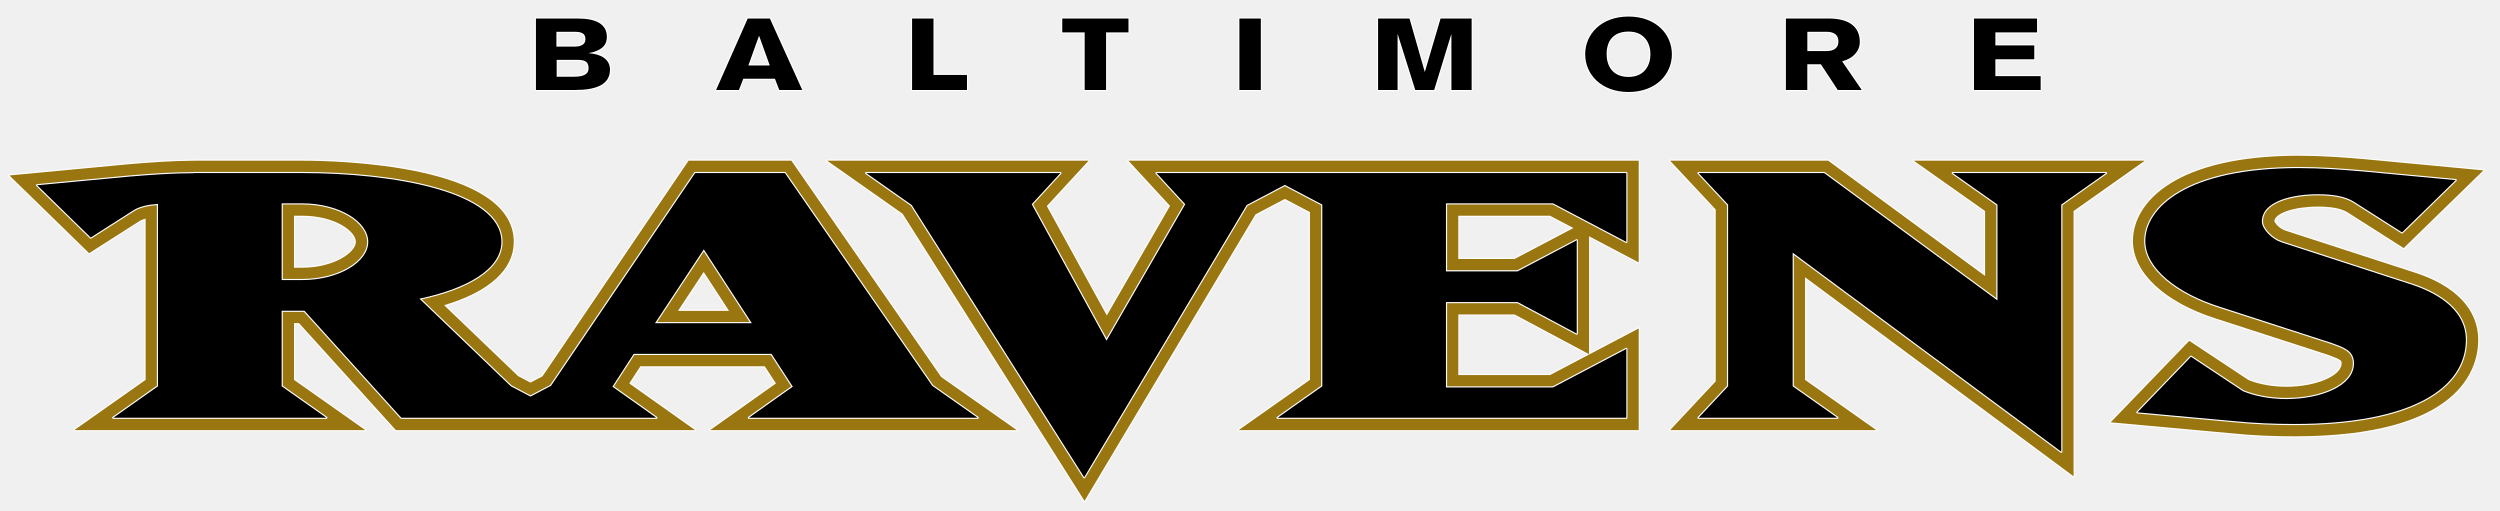
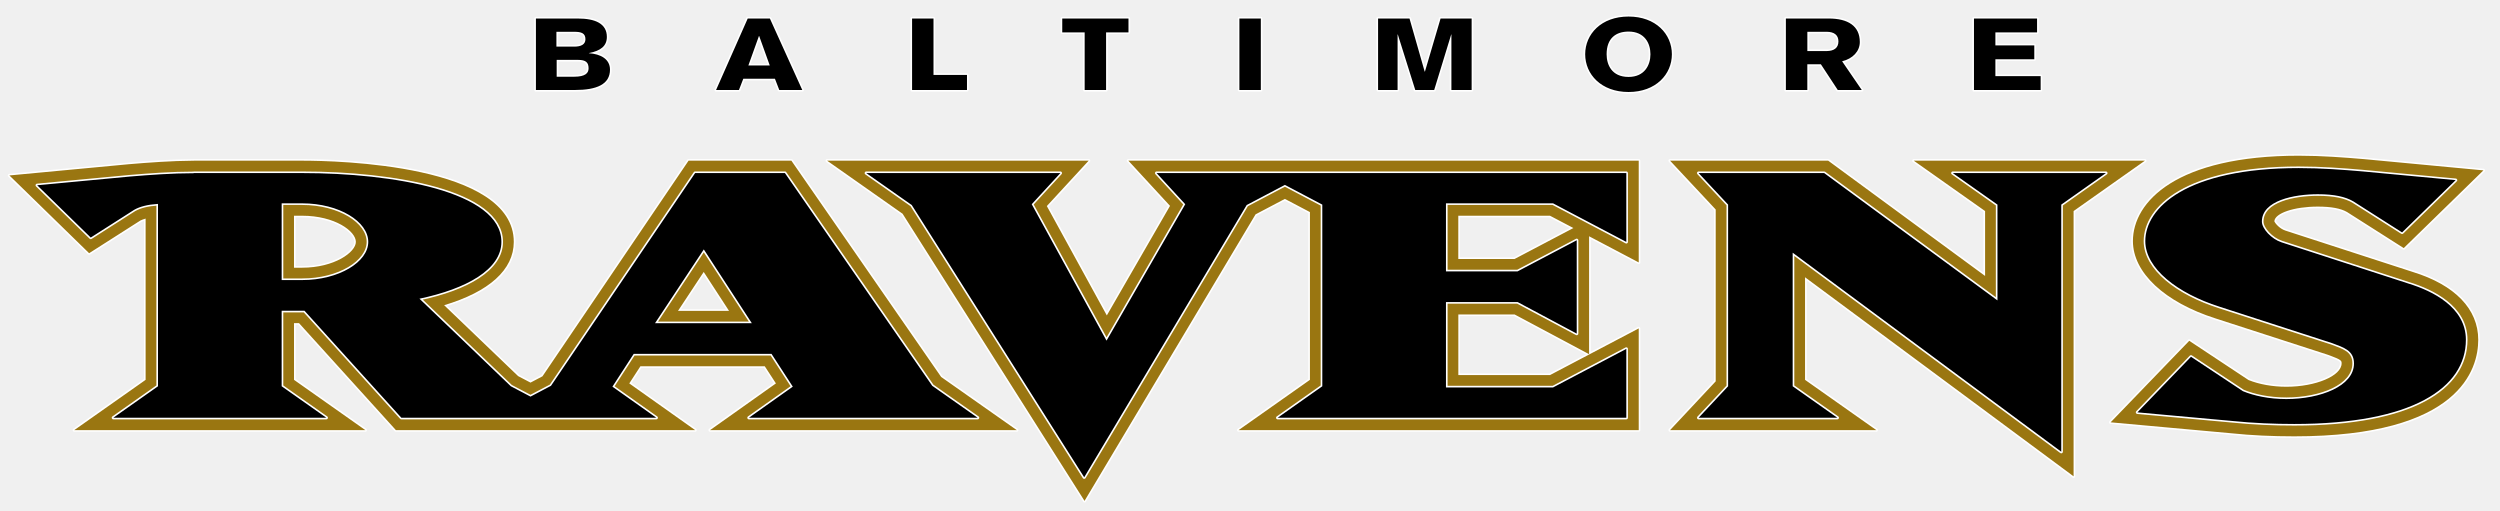
<svg xmlns="http://www.w3.org/2000/svg" xml:space="preserve" height="39.333" viewBox="0 0 192.695 39.333" width="192.69" version="1.1">
  <style>
    path{
        stroke:#fff;
-         stroke-width:0.7;
+         stroke-width:1;
        paint-order:stroke fill;
        stroke-linejoin:round;
    }
    </style>
  <g transform="matrix(1.25 0 0 -1.25 -286.04 512.35)">
    <g transform="matrix(.25 0 0 .25 229.41 295.59)">
      <path d="m705.89 42.906c-37.767 0-51.174 14.187-51.174 26.33 0 9.707 9.774 18.836 25.49 23.842 0 0 33.795 10.932 34.627 11.207 0.156 0.059 0.764 0.281 0.764 0.281 3.461 1.285 3.461 1.582 3.461 2.377 0 3.832-7.961 7.197-17.045 7.197-4.241 0-8.349-0.742-11.646-2.064-0.721-0.475-18.285-12.105-18.285-12.105l-24.242 25.133 37.545 3.408c5.63 0.594 12.233 0.914 19.051 0.914 51.218 0 56.744-20.818 56.744-29.768 0-9.455-7.161-16.89-20.166-20.908l-39.29-12.758c-1.753-0.565-3.158-2.207-3.41-2.875 0.178-2.51 6.107-4.521 13.4-4.521 4.122 0 7.054 0.548 9 1.662 0.223 0.148 17.492 11.127 17.492 11.127l24.576-23.961-36.877-3.469c-5.986-0.505-12.938-1.047-20.016-1.047zm-649 1.537c-7.019 0.044-13.992 0.581-19.979 1.078-0.037 0.015-36.906 3.469-36.906 3.469l24.584 23.975s15.583-9.923 15.828-10.094c0.423-0.23 1.023-0.394 1.588-0.58v49.719c-2.518 1.768-21.998 15.5-21.998 15.5h89.742s-19.474-13.732-21.992-15.5v-17.484h1.545c2.102 2.325 29.865 32.984 29.865 32.984h92.268s-16.68-11.816-20.312-14.4c1.456-2.236 2.449-3.774 3.43-5.281h38.348c0.98 1.508 1.982 3.046 3.438 5.281-3.624 2.585-20.305 14.4-20.305 14.4h94.562s-22.303-15.665-23.32-16.393c-0.765-1.099-46.168-66.674-46.168-66.674h-31.707s-43.992 64.937-45.039 66.475c-0.297 0.163-1.679 0.883-3.691 1.945-2.176-1.129-3.623-1.902-3.816-2.006-0.61-0.6-16.18-15.51-22.81-21.86 13.89-4.152 21.47-10.956 21.47-19.52 0-23.819-54.352-25.037-65.248-25.037h-33.371zm195.24 0s22.133 15.553 23.262 16.355c0.81 1.255 56.09 88.531 56.09 88.531s51.657-86.548 52.734-88.346c0.579-0.304 4.33-2.279 9.039-4.76 3.766 1.976 6.772 3.572 7.723 4.062v51.723c-2.518 1.768-21.99 15.5-21.99 15.5h123.36v-31.357s-25.795 13.577-27.348 14.387h-28.268v-18.695h17.336c1.53 0.81 22.979 12.256 22.979 12.256v-36.355c4.761 2.51 15.301 8.065 15.301 8.065v-31.365h-86.727-70.619s10.495 11.395 12.842 13.928c-2.117 3.684-14.802 25.667-19.488 33.777-4.486-8.185-16.496-30.094-18.494-33.719 2.325-2.525 12.895-13.986 12.895-13.986h-80.623zm259.88 0l14.074 15.049v52.979c-1.627 1.738-14.074 15.039-14.074 15.039h63.6s-19.467-13.718-21.984-15.5v-31.633c10.443 7.754 82.797 61.379 82.797 61.379v-81.789c2.51-1.782 21.984-15.523 21.984-15.523h-12.023-59.232s19.466 13.741 21.984 15.523v20.01c-9.544-7.011-48.365-35.533-48.365-35.533h-48.76zm-424.26 16.965h2.504c10.123 0 16.576 4.782 16.576 8.072 0 3.164-6.609 7.955-16.576 7.955h-2.504v-16.027zm358.97 0h28.268c0.512 0.275 3.916 2.057 7.221 3.795-0.186 0.089-16.624 8.75-18.146 9.545h-17.342v-13.34zm-232.65 17.334c2.637 4.04 4.814 7.399 7.807 11.996h-15.73c3.053-4.612 5.272-7.971 7.924-11.996z" transform="matrix(.8 0 0 -.8 0 453.08)" fill="#9a7611" />
      <path d="m499.21 0c-8.43 0-13.369 5.436-13.369 11.623 0 6.187 4.939 11.639 13.369 11.639 8.422 0 13.361-5.452 13.361-11.639 0-6.187-4.94-11.623-13.36-11.623zm-336.87 0.609v22.035h12.039c6.714 0 10.799-1.745 10.799-6.283 0-3.246-2.896-4.826-6.498-5.049v-0.053c3.602-0.683 5.533-2.162 5.533-4.984 0-4.115-3.609-5.666-8.949-5.666h-12.924zm65.299 0-9.758 22.035h7.055l1.338-3.467h9.758l1.338 3.467h7.092l-9.988-22.035h-6.834zm50.676 0v22.035h16.928v-4.641h-10.324v-17.395h-6.604zm46.301 0v4.277h6.908v17.758h6.604v-17.758h6.906v-4.277h-20.418zm54.613 0v22.035h6.609v-22.035h-6.609zm42.758 0v22.035h6.016v-17.111h0.074l5.377 17.111h5.832l5.242-17.111h0.068v17.111h6.238v-22.035h-9.582l-4.82 16.369h-0.074l-4.678-16.369h-9.693zm125.73 0v22.035h6.611v-7.924h4.188l5.199 7.924h7.398l-6.061-8.852c3.305-0.802 5.459-3.098 5.459-5.936 0-4.954-3.64-7.248-9.582-7.248h-13.213zm57.992 0v22.035h20.559v-4.269h-13.955v-5.207h11.994v-4.264h-11.994v-4.018h12.848v-4.277h-19.451zm-106.5 4.025c4.894 0 6.752 3.535 6.752 6.988 0 3.402-1.857 6.996-6.752 6.996-5.199 0-6.76-3.78-6.76-6.996 0-4.954 2.89-6.988 6.76-6.988zm-330.55 0.066h5.496c2.191 0 3.453 0.43 3.453 2.287 0 1.604-1.336 2.289-3.453 2.289h-5.496v-4.576zm385.68 0h6.045c2.117 0.03 3.535 0.928 3.535 2.963 0 2.042-1.418 2.943-3.535 2.973h-6.045v-5.936zm-323.24 1.301h0.074l3.268 9.09h-6.604l3.262-9.09zm-62.359 7.359h6.572c2.443 0 3.262 0.801 3.262 2.621 0 1.426-0.966 2.57-4.457 2.57h-5.377v-5.191zm537.15 33.363c-34.73 0-47.355 12.27-47.355 22.512 0 8.445 9.96 16.109 22.824 20.201l34.729 11.238c3.394 1.292 6.789 2.175 6.789 6.268 0 7.048-10.428 10.992-20.863 10.992-5.348 0-9.967-1.009-13.369-2.42l-16.02-10.621-16.518 17.135 29.627 2.695c6.075 0.624 12.618 0.891 18.701 0.891 36.423 0 52.934-11.125 52.934-25.957 0-10.108-10.451-15.085-17.484-17.262l-39.342-12.781c-3.157-1.032-6.068-4.218-6.068-6.394 0-6.514 9.961-8.445 17.24-8.445 5.102 0 8.503 0.78 10.932 2.191l15.055 9.588 16.518-16.117-28.668-2.682c-6.068-0.527-12.864-1.031-19.66-1.031zm-649 1.537-0.045 0.045c-6.781 0-13.555 0.52-19.615 1.018l-28.66 2.695 16.518 16.117 13.412-8.562c1.745-0.995 4.116-1.605 7.324-1.812v56.23l-13.777 9.707h65.672l-13.771-9.707v-23.283h7.041l29.865 32.99h27.436 24.77 26.396l-13.531-9.588 6.557-10.102h42.5l6.557 10.102-13.531 9.588h70.521l-14-9.848-45.418-65.59h-27.689l-44.436 65.59-6.32 3.328-6.061-3.188-28.172-26.998c14.572-3.06 25.26-9.069 25.26-17.514 0-15.59-33.511-21.219-61.43-21.219h-33.371zm207.3 0 14.021 9.848 53.172 83.936 50.096-83.936 11.781-6.203 11.533 6.078v56.008l-13.77 9.707h107.5v-21.227l-22.586 11.883h-33.021v-26.328h22.096l18.219 9.723v-28.773l-18.219 9.588h-22.096v-20.975h33.021l22.586 11.891v-21.219h-98.344-13.836-32.643l8.838 9.604-24.271 42.061-23.068-42.061 8.838-9.604h-59.848zm256.62 0 9.1 9.723v56.008l-9.1 9.707h42.773l-13.77-9.707v-41.184l82.807 61.363v-76.188l13.77-9.723h-47.215l13.777 9.723v29.537l-53.424-39.26h-38.719zm-436.86 9.328h6.314c11.408 0 20.387 5.63 20.387 11.891 0 6.142-8.979 11.766-20.387 11.766h-6.314v-23.656zm130.15 14.201 14.811 22.764h-29.857l15.047-22.764z" transform="matrix(.8 0 0 -.8 0 453.08)" />
    </g>
  </g>
</svg>
